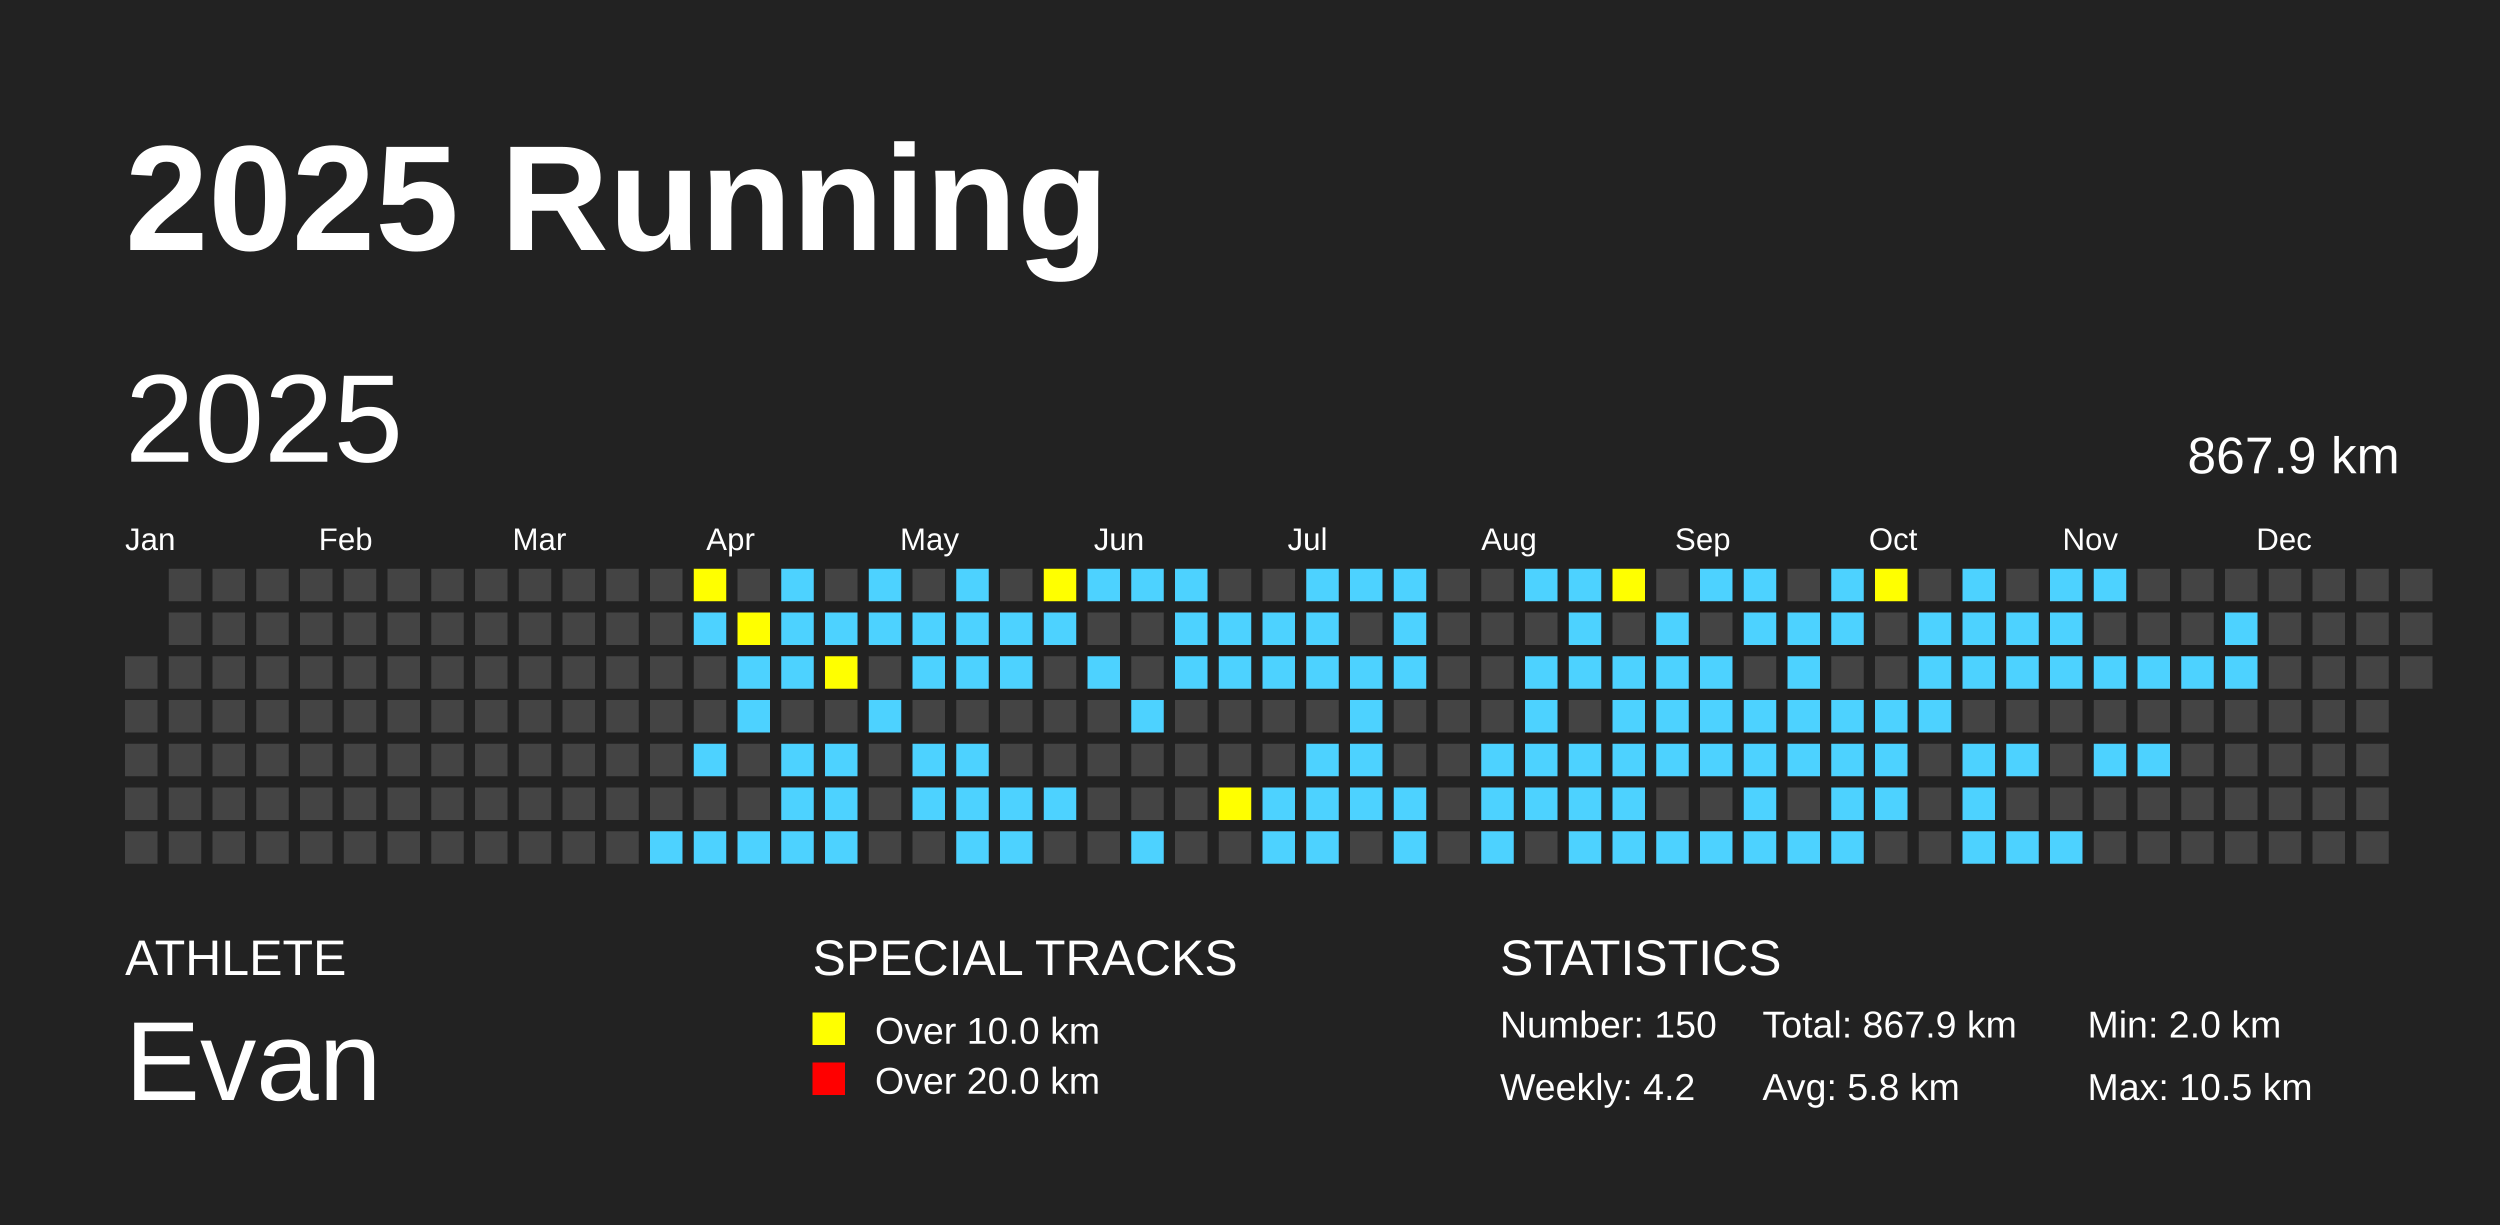
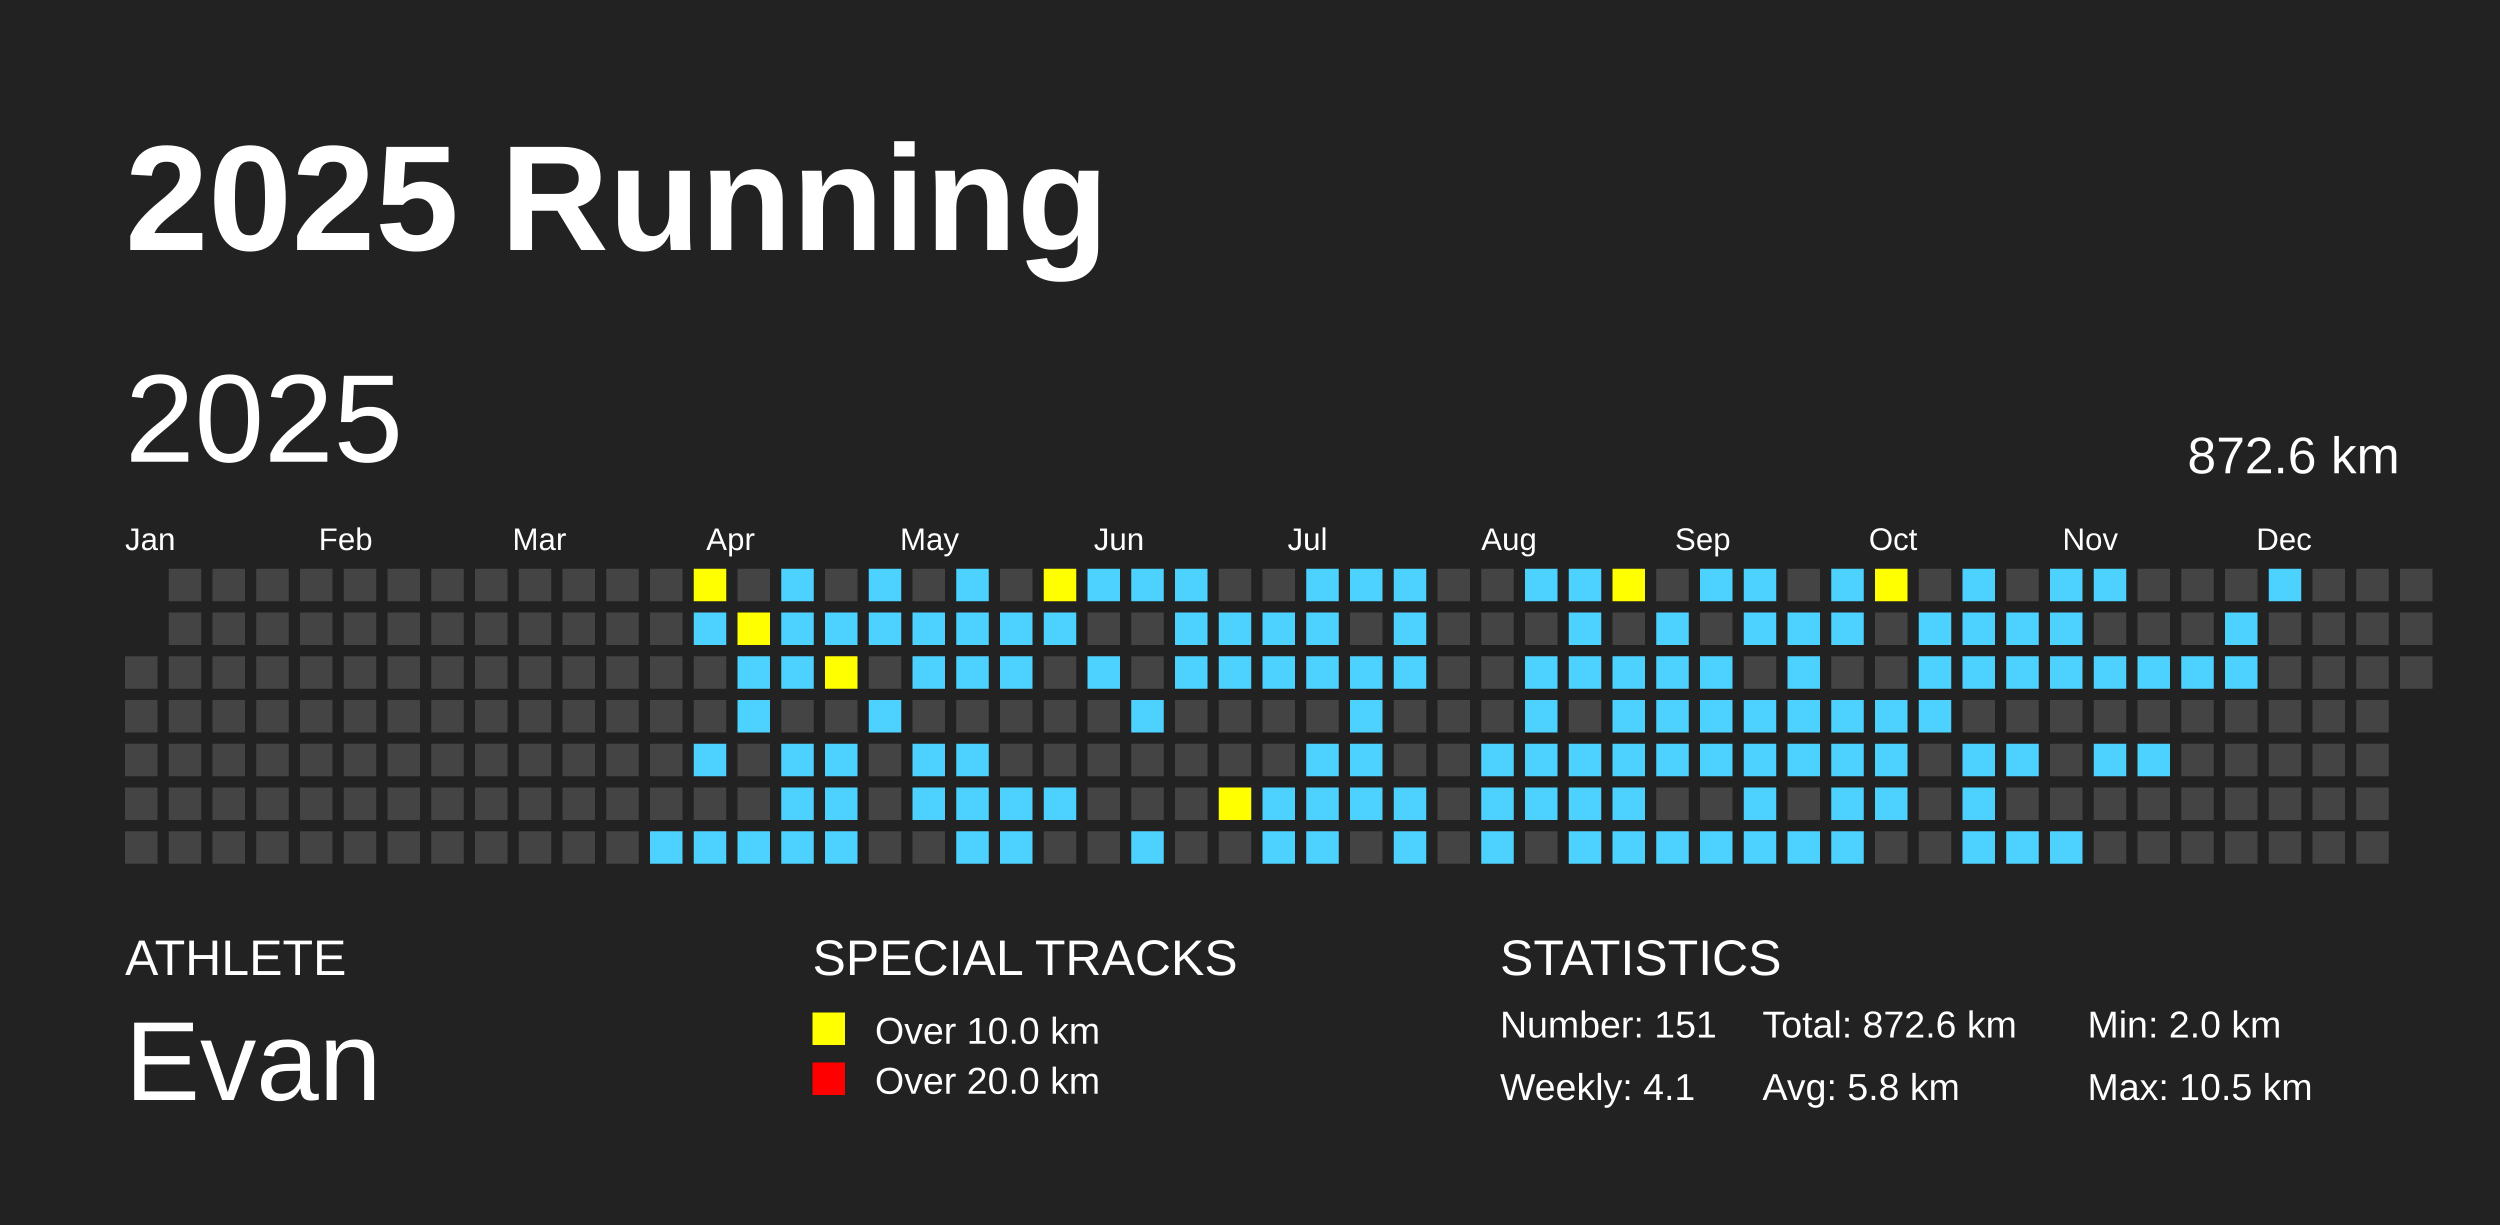
<svg xmlns="http://www.w3.org/2000/svg" baseProfile="full" height="98mm" version="1.1" viewBox="0,0,200,98" width="200mm">
  <defs />
  <rect fill="#222222" height="98" width="200" x="0" y="0" />
  <text fill="#FFFFFF" style="font-size:12px; font-family:Arial; font-weight:bold;" x="10" y="20">2025 Running</text>
  <text fill="#FFFFFF" style="font-size:4px; font-family:Arial" x="10" y="78">ATHLETE</text>
  <text fill="#FFFFFF" style="font-size:9px; font-family:Arial" x="10" y="88">Evan</text>
  <text fill="#FFFFFF" style="font-size:4px; font-family:Arial" x="65" y="78">SPECIAL TRACKS</text>
  <rect fill="yellow" height="2.6" width="2.6" x="65" y="81" />
  <text fill="#FFFFFF" style="font-size:3px; font-family:Arial" x="70" y="83.5">Over 10.0 km</text>
  <rect fill="red" height="2.6" width="2.6" x="65" y="85" />
  <text fill="#FFFFFF" style="font-size:3px; font-family:Arial" x="70" y="87.5">Over 20.0 km</text>
  <text fill="#FFFFFF" style="font-size:4px; font-family:Arial" x="120" y="78">STATISTICS</text>
-   <text fill="#FFFFFF" style="font-size:3px; font-family:Arial" x="120" y="83">Number: 150</text>
-   <text fill="#FFFFFF" style="font-size:3px; font-family:Arial" x="120" y="88">Weekly: 4.2</text>
-   <text fill="#FFFFFF" style="font-size:3px; font-family:Arial" x="141" y="83">Total: 867.9 km</text>
+   <text fill="#FFFFFF" style="font-size:3px; font-family:Arial" x="120" y="83">Number: 151</text>
+   <text fill="#FFFFFF" style="font-size:3px; font-family:Arial" x="120" y="88">Weekly: 4.1</text>
+   <text fill="#FFFFFF" style="font-size:3px; font-family:Arial" x="141" y="83">Total: 872.6 km</text>
  <text fill="#FFFFFF" style="font-size:3px; font-family:Arial" x="141" y="88">Avg: 5.8 km</text>
  <text fill="#FFFFFF" style="font-size:3px; font-family:Arial" x="167" y="83">Min: 2.0 km</text>
  <text fill="#FFFFFF" style="font-size:3px; font-family:Arial" x="167" y="88">Max: 10.5 km</text>
  <text dominant-baseline="hanging" fill="#FFFFFF" style="font-size:10.0px; font-family:Arial;" x="10" y="30">2025</text>
-   <text dominant-baseline="hanging" fill="#FFFFFF" style="font-size:4.125px; font-family:Arial;" x="175" y="35">867.9 km</text>
+   <text dominant-baseline="hanging" fill="#FFFFFF" style="font-size:4.125px; font-family:Arial;" x="175" y="35">872.6 km</text>
  <text fill="#FFFFFF" style="font-size:2.5px; font-family:Arial" x="10.0" y="44">Jan</text>
  <text fill="#FFFFFF" style="font-size:2.5px; font-family:Arial" x="25.5" y="44">Feb</text>
  <text fill="#FFFFFF" style="font-size:2.5px; font-family:Arial" x="41.0" y="44">Mar</text>
  <text fill="#FFFFFF" style="font-size:2.5px; font-family:Arial" x="56.5" y="44">Apr</text>
  <text fill="#FFFFFF" style="font-size:2.5px; font-family:Arial" x="72.0" y="44">May</text>
  <text fill="#FFFFFF" style="font-size:2.5px; font-family:Arial" x="87.5" y="44">Jun</text>
  <text fill="#FFFFFF" style="font-size:2.5px; font-family:Arial" x="103.0" y="44">Jul</text>
  <text fill="#FFFFFF" style="font-size:2.5px; font-family:Arial" x="118.5" y="44">Aug</text>
  <text fill="#FFFFFF" style="font-size:2.5px; font-family:Arial" x="134.0" y="44">Sep</text>
  <text fill="#FFFFFF" style="font-size:2.5px; font-family:Arial" x="149.5" y="44">Oct</text>
  <text fill="#FFFFFF" style="font-size:2.5px; font-family:Arial" x="165.0" y="44">Nov</text>
  <text fill="#FFFFFF" style="font-size:2.5px; font-family:Arial" x="180.5" y="44">Dec</text>
  <rect fill="#444444" height="2.6" width="2.6" x="10.0" y="52.5" />
  <rect fill="#444444" height="2.6" width="2.6" x="10.0" y="56.0" />
  <rect fill="#444444" height="2.6" width="2.6" x="10.0" y="59.5" />
  <rect fill="#444444" height="2.6" width="2.6" x="10.0" y="63.0" />
  <rect fill="#444444" height="2.6" width="2.6" x="10.0" y="66.5" />
  <rect fill="#444444" height="2.6" width="2.6" x="13.5" y="45.5" />
  <rect fill="#444444" height="2.6" width="2.6" x="13.5" y="49.0" />
  <rect fill="#444444" height="2.6" width="2.6" x="13.5" y="52.5" />
  <rect fill="#444444" height="2.6" width="2.6" x="13.5" y="56.0" />
  <rect fill="#444444" height="2.6" width="2.6" x="13.5" y="59.5" />
  <rect fill="#444444" height="2.6" width="2.6" x="13.5" y="63.0" />
  <rect fill="#444444" height="2.6" width="2.6" x="13.5" y="66.5" />
  <rect fill="#444444" height="2.6" width="2.6" x="17.0" y="45.5" />
  <rect fill="#444444" height="2.6" width="2.6" x="17.0" y="49.0" />
  <rect fill="#444444" height="2.6" width="2.6" x="17.0" y="52.5" />
  <rect fill="#444444" height="2.6" width="2.6" x="17.0" y="56.0" />
  <rect fill="#444444" height="2.6" width="2.6" x="17.0" y="59.5" />
  <rect fill="#444444" height="2.6" width="2.6" x="17.0" y="63.0" />
  <rect fill="#444444" height="2.6" width="2.6" x="17.0" y="66.5" />
  <rect fill="#444444" height="2.6" width="2.6" x="20.5" y="45.5" />
  <rect fill="#444444" height="2.6" width="2.6" x="20.5" y="49.0" />
  <rect fill="#444444" height="2.6" width="2.6" x="20.5" y="52.5" />
  <rect fill="#444444" height="2.6" width="2.6" x="20.5" y="56.0" />
  <rect fill="#444444" height="2.6" width="2.6" x="20.5" y="59.5" />
  <rect fill="#444444" height="2.6" width="2.6" x="20.5" y="63.0" />
  <rect fill="#444444" height="2.6" width="2.6" x="20.5" y="66.5" />
  <rect fill="#444444" height="2.6" width="2.6" x="24.0" y="45.5" />
  <rect fill="#444444" height="2.6" width="2.6" x="24.0" y="49.0" />
  <rect fill="#444444" height="2.6" width="2.6" x="24.0" y="52.5" />
  <rect fill="#444444" height="2.6" width="2.6" x="24.0" y="56.0" />
  <rect fill="#444444" height="2.6" width="2.6" x="24.0" y="59.5" />
  <rect fill="#444444" height="2.6" width="2.6" x="24.0" y="63.0" />
  <rect fill="#444444" height="2.6" width="2.6" x="24.0" y="66.5" />
  <rect fill="#444444" height="2.6" width="2.6" x="27.5" y="45.5" />
  <rect fill="#444444" height="2.6" width="2.6" x="27.5" y="49.0" />
  <rect fill="#444444" height="2.6" width="2.6" x="27.5" y="52.5" />
  <rect fill="#444444" height="2.6" width="2.6" x="27.5" y="56.0" />
  <rect fill="#444444" height="2.6" width="2.6" x="27.5" y="59.5" />
  <rect fill="#444444" height="2.6" width="2.6" x="27.5" y="63.0" />
  <rect fill="#444444" height="2.6" width="2.6" x="27.5" y="66.5" />
  <rect fill="#444444" height="2.6" width="2.6" x="31.0" y="45.5" />
  <rect fill="#444444" height="2.6" width="2.6" x="31.0" y="49.0" />
  <rect fill="#444444" height="2.6" width="2.6" x="31.0" y="52.5" />
  <rect fill="#444444" height="2.6" width="2.6" x="31.0" y="56.0" />
  <rect fill="#444444" height="2.6" width="2.6" x="31.0" y="59.5" />
  <rect fill="#444444" height="2.6" width="2.6" x="31.0" y="63.0" />
  <rect fill="#444444" height="2.6" width="2.6" x="31.0" y="66.5" />
  <rect fill="#444444" height="2.6" width="2.6" x="34.5" y="45.5" />
  <rect fill="#444444" height="2.6" width="2.6" x="34.5" y="49.0" />
  <rect fill="#444444" height="2.6" width="2.6" x="34.5" y="52.5" />
  <rect fill="#444444" height="2.6" width="2.6" x="34.5" y="56.0" />
  <rect fill="#444444" height="2.6" width="2.6" x="34.5" y="59.5" />
  <rect fill="#444444" height="2.6" width="2.6" x="34.5" y="63.0" />
  <rect fill="#444444" height="2.6" width="2.6" x="34.5" y="66.5" />
  <rect fill="#444444" height="2.6" width="2.6" x="38.0" y="45.5" />
  <rect fill="#444444" height="2.6" width="2.6" x="38.0" y="49.0" />
  <rect fill="#444444" height="2.6" width="2.6" x="38.0" y="52.5" />
  <rect fill="#444444" height="2.6" width="2.6" x="38.0" y="56.0" />
  <rect fill="#444444" height="2.6" width="2.6" x="38.0" y="59.5" />
  <rect fill="#444444" height="2.6" width="2.6" x="38.0" y="63.0" />
  <rect fill="#444444" height="2.6" width="2.6" x="38.0" y="66.5" />
  <rect fill="#444444" height="2.6" width="2.6" x="41.5" y="45.5" />
  <rect fill="#444444" height="2.6" width="2.6" x="41.5" y="49.0" />
  <rect fill="#444444" height="2.6" width="2.6" x="41.5" y="52.5" />
  <rect fill="#444444" height="2.6" width="2.6" x="41.5" y="56.0" />
  <rect fill="#444444" height="2.6" width="2.6" x="41.5" y="59.5" />
  <rect fill="#444444" height="2.6" width="2.6" x="41.5" y="63.0" />
  <rect fill="#444444" height="2.6" width="2.6" x="41.5" y="66.5" />
  <rect fill="#444444" height="2.6" width="2.6" x="45.0" y="45.5" />
  <rect fill="#444444" height="2.6" width="2.6" x="45.0" y="49.0" />
  <rect fill="#444444" height="2.6" width="2.6" x="45.0" y="52.5" />
  <rect fill="#444444" height="2.6" width="2.6" x="45.0" y="56.0" />
  <rect fill="#444444" height="2.6" width="2.6" x="45.0" y="59.5" />
  <rect fill="#444444" height="2.6" width="2.6" x="45.0" y="63.0" />
  <rect fill="#444444" height="2.6" width="2.6" x="45.0" y="66.5" />
  <rect fill="#444444" height="2.6" width="2.6" x="48.5" y="45.5" />
  <rect fill="#444444" height="2.6" width="2.6" x="48.5" y="49.0" />
  <rect fill="#444444" height="2.6" width="2.6" x="48.5" y="52.5" />
  <rect fill="#444444" height="2.6" width="2.6" x="48.5" y="56.0" />
  <rect fill="#444444" height="2.6" width="2.6" x="48.5" y="59.5" />
  <rect fill="#444444" height="2.6" width="2.6" x="48.5" y="63.0" />
  <rect fill="#444444" height="2.6" width="2.6" x="48.5" y="66.5" />
  <rect fill="#444444" height="2.6" width="2.6" x="52.0" y="45.5" />
  <rect fill="#444444" height="2.6" width="2.6" x="52.0" y="49.0" />
  <rect fill="#444444" height="2.6" width="2.6" x="52.0" y="52.5" />
  <rect fill="#444444" height="2.6" width="2.6" x="52.0" y="56.0" />
  <rect fill="#444444" height="2.6" width="2.6" x="52.0" y="59.5" />
  <rect fill="#444444" height="2.6" width="2.6" x="52.0" y="63.0" />
  <rect fill="#4DD2FF" height="2.6" width="2.6" x="52.0" y="66.5" />
  <rect fill="yellow" height="2.6" width="2.6" x="55.5" y="45.5" />
  <rect fill="#4DD2FF" height="2.6" width="2.6" x="55.5" y="49.0" />
  <rect fill="#444444" height="2.6" width="2.6" x="55.5" y="52.5" />
  <rect fill="#444444" height="2.6" width="2.6" x="55.5" y="56.0" />
  <rect fill="#4DD2FF" height="2.6" width="2.6" x="55.5" y="59.5" />
  <rect fill="#444444" height="2.6" width="2.6" x="55.5" y="63.0" />
  <rect fill="#4DD2FF" height="2.6" width="2.6" x="55.5" y="66.5" />
  <rect fill="#444444" height="2.6" width="2.6" x="59.0" y="45.5" />
  <rect fill="yellow" height="2.6" width="2.6" x="59.0" y="49.0" />
  <rect fill="#4DD2FF" height="2.6" width="2.6" x="59.0" y="52.5" />
  <rect fill="#4DD2FF" height="2.6" width="2.6" x="59.0" y="56.0" />
  <rect fill="#444444" height="2.6" width="2.6" x="59.0" y="59.5" />
  <rect fill="#444444" height="2.6" width="2.6" x="59.0" y="63.0" />
  <rect fill="#4DD2FF" height="2.6" width="2.6" x="59.0" y="66.5" />
  <rect fill="#4DD2FF" height="2.6" width="2.6" x="62.5" y="45.5" />
  <rect fill="#4DD2FF" height="2.6" width="2.6" x="62.5" y="49.0" />
  <rect fill="#4DD2FF" height="2.6" width="2.6" x="62.5" y="52.5" />
  <rect fill="#444444" height="2.6" width="2.6" x="62.5" y="56.0" />
  <rect fill="#4DD2FF" height="2.6" width="2.6" x="62.5" y="59.5" />
  <rect fill="#4DD2FF" height="2.6" width="2.6" x="62.5" y="63.0" />
  <rect fill="#4DD2FF" height="2.6" width="2.6" x="62.5" y="66.5" />
  <rect fill="#444444" height="2.6" width="2.6" x="66.0" y="45.5" />
  <rect fill="#4DD2FF" height="2.6" width="2.6" x="66.0" y="49.0" />
  <rect fill="yellow" height="2.6" width="2.6" x="66.0" y="52.5" />
  <rect fill="#444444" height="2.6" width="2.6" x="66.0" y="56.0" />
  <rect fill="#4DD2FF" height="2.6" width="2.6" x="66.0" y="59.5" />
  <rect fill="#4DD2FF" height="2.6" width="2.6" x="66.0" y="63.0" />
  <rect fill="#4DD2FF" height="2.6" width="2.6" x="66.0" y="66.5" />
  <rect fill="#4DD2FF" height="2.6" width="2.6" x="69.5" y="45.5" />
  <rect fill="#4DD2FF" height="2.6" width="2.6" x="69.5" y="49.0" />
  <rect fill="#444444" height="2.6" width="2.6" x="69.5" y="52.5" />
  <rect fill="#4DD2FF" height="2.6" width="2.6" x="69.5" y="56.0" />
  <rect fill="#444444" height="2.6" width="2.6" x="69.5" y="59.5" />
  <rect fill="#444444" height="2.6" width="2.6" x="69.5" y="63.0" />
  <rect fill="#444444" height="2.6" width="2.6" x="69.5" y="66.5" />
  <rect fill="#444444" height="2.6" width="2.6" x="73.0" y="45.5" />
  <rect fill="#4DD2FF" height="2.6" width="2.6" x="73.0" y="49.0" />
  <rect fill="#4DD2FF" height="2.6" width="2.6" x="73.0" y="52.5" />
  <rect fill="#444444" height="2.6" width="2.6" x="73.0" y="56.0" />
  <rect fill="#4DD2FF" height="2.6" width="2.6" x="73.0" y="59.5" />
  <rect fill="#4DD2FF" height="2.6" width="2.6" x="73.0" y="63.0" />
  <rect fill="#444444" height="2.6" width="2.6" x="73.0" y="66.5" />
  <rect fill="#4DD2FF" height="2.6" width="2.6" x="76.5" y="45.5" />
  <rect fill="#4DD2FF" height="2.6" width="2.6" x="76.5" y="49.0" />
  <rect fill="#4DD2FF" height="2.6" width="2.6" x="76.5" y="52.5" />
  <rect fill="#444444" height="2.6" width="2.6" x="76.5" y="56.0" />
  <rect fill="#4DD2FF" height="2.6" width="2.6" x="76.5" y="59.5" />
  <rect fill="#4DD2FF" height="2.6" width="2.6" x="76.5" y="63.0" />
  <rect fill="#4DD2FF" height="2.6" width="2.6" x="76.5" y="66.5" />
  <rect fill="#444444" height="2.6" width="2.6" x="80.0" y="45.5" />
  <rect fill="#4DD2FF" height="2.6" width="2.6" x="80.0" y="49.0" />
  <rect fill="#4DD2FF" height="2.6" width="2.6" x="80.0" y="52.5" />
  <rect fill="#444444" height="2.6" width="2.6" x="80.0" y="56.0" />
  <rect fill="#444444" height="2.6" width="2.6" x="80.0" y="59.5" />
  <rect fill="#4DD2FF" height="2.6" width="2.6" x="80.0" y="63.0" />
  <rect fill="#4DD2FF" height="2.6" width="2.6" x="80.0" y="66.5" />
  <rect fill="yellow" height="2.6" width="2.6" x="83.5" y="45.5" />
  <rect fill="#4DD2FF" height="2.6" width="2.6" x="83.5" y="49.0" />
  <rect fill="#444444" height="2.6" width="2.6" x="83.5" y="52.5" />
  <rect fill="#444444" height="2.6" width="2.6" x="83.5" y="56.0" />
  <rect fill="#444444" height="2.6" width="2.6" x="83.5" y="59.5" />
  <rect fill="#4DD2FF" height="2.6" width="2.6" x="83.5" y="63.0" />
  <rect fill="#444444" height="2.6" width="2.6" x="83.5" y="66.5" />
  <rect fill="#4DD2FF" height="2.6" width="2.6" x="87.0" y="45.5" />
  <rect fill="#444444" height="2.6" width="2.6" x="87.0" y="49.0" />
  <rect fill="#4DD2FF" height="2.6" width="2.6" x="87.0" y="52.5" />
  <rect fill="#444444" height="2.6" width="2.6" x="87.0" y="56.0" />
  <rect fill="#444444" height="2.6" width="2.6" x="87.0" y="59.5" />
  <rect fill="#444444" height="2.6" width="2.6" x="87.0" y="63.0" />
  <rect fill="#444444" height="2.6" width="2.6" x="87.0" y="66.5" />
  <rect fill="#4DD2FF" height="2.6" width="2.6" x="90.5" y="45.5" />
  <rect fill="#444444" height="2.6" width="2.6" x="90.5" y="49.0" />
  <rect fill="#444444" height="2.6" width="2.6" x="90.5" y="52.5" />
  <rect fill="#4DD2FF" height="2.6" width="2.6" x="90.5" y="56.0" />
  <rect fill="#444444" height="2.6" width="2.6" x="90.5" y="59.5" />
  <rect fill="#444444" height="2.6" width="2.6" x="90.5" y="63.0" />
  <rect fill="#4DD2FF" height="2.6" width="2.6" x="90.5" y="66.5" />
  <rect fill="#4DD2FF" height="2.6" width="2.6" x="94.0" y="45.5" />
  <rect fill="#4DD2FF" height="2.6" width="2.6" x="94.0" y="49.0" />
  <rect fill="#4DD2FF" height="2.6" width="2.6" x="94.0" y="52.5" />
  <rect fill="#444444" height="2.6" width="2.6" x="94.0" y="56.0" />
  <rect fill="#444444" height="2.6" width="2.6" x="94.0" y="59.5" />
  <rect fill="#444444" height="2.6" width="2.6" x="94.0" y="63.0" />
  <rect fill="#444444" height="2.6" width="2.6" x="94.0" y="66.5" />
  <rect fill="#444444" height="2.6" width="2.6" x="97.5" y="45.5" />
  <rect fill="#4DD2FF" height="2.6" width="2.6" x="97.5" y="49.0" />
  <rect fill="#4DD2FF" height="2.6" width="2.6" x="97.5" y="52.5" />
  <rect fill="#444444" height="2.6" width="2.6" x="97.5" y="56.0" />
  <rect fill="#444444" height="2.6" width="2.6" x="97.5" y="59.5" />
  <rect fill="yellow" height="2.6" width="2.6" x="97.5" y="63.0" />
  <rect fill="#444444" height="2.6" width="2.6" x="97.5" y="66.5" />
  <rect fill="#444444" height="2.6" width="2.6" x="101.0" y="45.5" />
  <rect fill="#4DD2FF" height="2.6" width="2.6" x="101.0" y="49.0" />
  <rect fill="#4DD2FF" height="2.6" width="2.6" x="101.0" y="52.5" />
  <rect fill="#444444" height="2.6" width="2.6" x="101.0" y="56.0" />
  <rect fill="#444444" height="2.6" width="2.6" x="101.0" y="59.5" />
  <rect fill="#4DD2FF" height="2.6" width="2.6" x="101.0" y="63.0" />
  <rect fill="#4DD2FF" height="2.6" width="2.6" x="101.0" y="66.5" />
  <rect fill="#4DD2FF" height="2.6" width="2.6" x="104.5" y="45.5" />
  <rect fill="#4DD2FF" height="2.6" width="2.6" x="104.5" y="49.0" />
  <rect fill="#4DD2FF" height="2.6" width="2.6" x="104.5" y="52.5" />
  <rect fill="#444444" height="2.6" width="2.6" x="104.5" y="56.0" />
  <rect fill="#4DD2FF" height="2.6" width="2.6" x="104.5" y="59.5" />
  <rect fill="#4DD2FF" height="2.6" width="2.6" x="104.5" y="63.0" />
  <rect fill="#4DD2FF" height="2.6" width="2.6" x="104.5" y="66.5" />
  <rect fill="#4DD2FF" height="2.6" width="2.6" x="108.0" y="45.5" />
  <rect fill="#444444" height="2.6" width="2.6" x="108.0" y="49.0" />
  <rect fill="#4DD2FF" height="2.6" width="2.6" x="108.0" y="52.5" />
  <rect fill="#4DD2FF" height="2.6" width="2.6" x="108.0" y="56.0" />
  <rect fill="#4DD2FF" height="2.6" width="2.6" x="108.0" y="59.5" />
  <rect fill="#4DD2FF" height="2.6" width="2.6" x="108.0" y="63.0" />
  <rect fill="#444444" height="2.6" width="2.6" x="108.0" y="66.5" />
  <rect fill="#4DD2FF" height="2.6" width="2.6" x="111.5" y="45.5" />
  <rect fill="#4DD2FF" height="2.6" width="2.6" x="111.5" y="49.0" />
  <rect fill="#4DD2FF" height="2.6" width="2.6" x="111.5" y="52.5" />
  <rect fill="#444444" height="2.6" width="2.6" x="111.5" y="56.0" />
  <rect fill="#444444" height="2.6" width="2.6" x="111.5" y="59.5" />
  <rect fill="#4DD2FF" height="2.6" width="2.6" x="111.5" y="63.0" />
  <rect fill="#4DD2FF" height="2.6" width="2.6" x="111.5" y="66.5" />
  <rect fill="#444444" height="2.6" width="2.6" x="115.0" y="45.5" />
  <rect fill="#444444" height="2.6" width="2.6" x="115.0" y="49.0" />
  <rect fill="#444444" height="2.6" width="2.6" x="115.0" y="52.5" />
  <rect fill="#444444" height="2.6" width="2.6" x="115.0" y="56.0" />
  <rect fill="#444444" height="2.6" width="2.6" x="115.0" y="59.5" />
  <rect fill="#444444" height="2.6" width="2.6" x="115.0" y="63.0" />
  <rect fill="#444444" height="2.6" width="2.6" x="115.0" y="66.5" />
  <rect fill="#444444" height="2.6" width="2.6" x="118.5" y="45.5" />
  <rect fill="#444444" height="2.6" width="2.6" x="118.5" y="49.0" />
  <rect fill="#444444" height="2.6" width="2.6" x="118.5" y="52.5" />
  <rect fill="#444444" height="2.6" width="2.6" x="118.5" y="56.0" />
  <rect fill="#4DD2FF" height="2.6" width="2.6" x="118.5" y="59.5" />
  <rect fill="#4DD2FF" height="2.6" width="2.6" x="118.5" y="63.0" />
  <rect fill="#4DD2FF" height="2.6" width="2.6" x="118.5" y="66.5" />
  <rect fill="#4DD2FF" height="2.6" width="2.6" x="122.0" y="45.5" />
  <rect fill="#444444" height="2.6" width="2.6" x="122.0" y="49.0" />
  <rect fill="#4DD2FF" height="2.6" width="2.6" x="122.0" y="52.5" />
  <rect fill="#4DD2FF" height="2.6" width="2.6" x="122.0" y="56.0" />
  <rect fill="#4DD2FF" height="2.6" width="2.6" x="122.0" y="59.5" />
  <rect fill="#4DD2FF" height="2.6" width="2.6" x="122.0" y="63.0" />
  <rect fill="#444444" height="2.6" width="2.6" x="122.0" y="66.5" />
  <rect fill="#4DD2FF" height="2.6" width="2.6" x="125.5" y="45.5" />
  <rect fill="#4DD2FF" height="2.6" width="2.6" x="125.5" y="49.0" />
  <rect fill="#4DD2FF" height="2.6" width="2.6" x="125.5" y="52.5" />
  <rect fill="#444444" height="2.6" width="2.6" x="125.5" y="56.0" />
  <rect fill="#4DD2FF" height="2.6" width="2.6" x="125.5" y="59.5" />
  <rect fill="#4DD2FF" height="2.6" width="2.6" x="125.5" y="63.0" />
  <rect fill="#4DD2FF" height="2.6" width="2.6" x="125.5" y="66.5" />
  <rect fill="yellow" height="2.6" width="2.6" x="129.0" y="45.5" />
  <rect fill="#444444" height="2.6" width="2.6" x="129.0" y="49.0" />
  <rect fill="#4DD2FF" height="2.6" width="2.6" x="129.0" y="52.5" />
  <rect fill="#4DD2FF" height="2.6" width="2.6" x="129.0" y="56.0" />
  <rect fill="#4DD2FF" height="2.6" width="2.6" x="129.0" y="59.5" />
  <rect fill="#4DD2FF" height="2.6" width="2.6" x="129.0" y="63.0" />
  <rect fill="#4DD2FF" height="2.6" width="2.6" x="129.0" y="66.5" />
  <rect fill="#444444" height="2.6" width="2.6" x="132.5" y="45.5" />
  <rect fill="#4DD2FF" height="2.6" width="2.6" x="132.5" y="49.0" />
  <rect fill="#4DD2FF" height="2.6" width="2.6" x="132.5" y="52.5" />
  <rect fill="#4DD2FF" height="2.6" width="2.6" x="132.5" y="56.0" />
  <rect fill="#4DD2FF" height="2.6" width="2.6" x="132.5" y="59.5" />
  <rect fill="#444444" height="2.6" width="2.6" x="132.5" y="63.0" />
  <rect fill="#4DD2FF" height="2.6" width="2.6" x="132.5" y="66.5" />
  <rect fill="#4DD2FF" height="2.6" width="2.6" x="136.0" y="45.5" />
  <rect fill="#444444" height="2.6" width="2.6" x="136.0" y="49.0" />
  <rect fill="#4DD2FF" height="2.6" width="2.6" x="136.0" y="52.5" />
  <rect fill="#4DD2FF" height="2.6" width="2.6" x="136.0" y="56.0" />
  <rect fill="#4DD2FF" height="2.6" width="2.6" x="136.0" y="59.5" />
  <rect fill="#444444" height="2.6" width="2.6" x="136.0" y="63.0" />
  <rect fill="#4DD2FF" height="2.6" width="2.6" x="136.0" y="66.5" />
  <rect fill="#4DD2FF" height="2.6" width="2.6" x="139.5" y="45.5" />
  <rect fill="#4DD2FF" height="2.6" width="2.6" x="139.5" y="49.0" />
  <rect fill="#444444" height="2.6" width="2.6" x="139.5" y="52.5" />
  <rect fill="#4DD2FF" height="2.6" width="2.6" x="139.5" y="56.0" />
  <rect fill="#4DD2FF" height="2.6" width="2.6" x="139.5" y="59.5" />
  <rect fill="#4DD2FF" height="2.6" width="2.6" x="139.5" y="63.0" />
  <rect fill="#4DD2FF" height="2.6" width="2.6" x="139.5" y="66.5" />
  <rect fill="#444444" height="2.6" width="2.6" x="143.0" y="45.5" />
  <rect fill="#4DD2FF" height="2.6" width="2.6" x="143.0" y="49.0" />
  <rect fill="#4DD2FF" height="2.6" width="2.6" x="143.0" y="52.5" />
  <rect fill="#4DD2FF" height="2.6" width="2.6" x="143.0" y="56.0" />
  <rect fill="#4DD2FF" height="2.6" width="2.6" x="143.0" y="59.5" />
  <rect fill="#444444" height="2.6" width="2.6" x="143.0" y="63.0" />
  <rect fill="#4DD2FF" height="2.6" width="2.6" x="143.0" y="66.5" />
  <rect fill="#4DD2FF" height="2.6" width="2.6" x="146.5" y="45.5" />
  <rect fill="#4DD2FF" height="2.6" width="2.6" x="146.5" y="49.0" />
  <rect fill="#444444" height="2.6" width="2.6" x="146.5" y="52.5" />
  <rect fill="#4DD2FF" height="2.6" width="2.6" x="146.5" y="56.0" />
  <rect fill="#4DD2FF" height="2.6" width="2.6" x="146.5" y="59.5" />
  <rect fill="#4DD2FF" height="2.6" width="2.6" x="146.5" y="63.0" />
  <rect fill="#4DD2FF" height="2.6" width="2.6" x="146.5" y="66.5" />
  <rect fill="yellow" height="2.6" width="2.6" x="150.0" y="45.5" />
  <rect fill="#444444" height="2.6" width="2.6" x="150.0" y="49.0" />
  <rect fill="#444444" height="2.6" width="2.6" x="150.0" y="52.5" />
  <rect fill="#4DD2FF" height="2.6" width="2.6" x="150.0" y="56.0" />
  <rect fill="#4DD2FF" height="2.6" width="2.6" x="150.0" y="59.5" />
  <rect fill="#4DD2FF" height="2.6" width="2.6" x="150.0" y="63.0" />
  <rect fill="#444444" height="2.6" width="2.6" x="150.0" y="66.5" />
  <rect fill="#444444" height="2.6" width="2.6" x="153.5" y="45.5" />
  <rect fill="#4DD2FF" height="2.6" width="2.6" x="153.5" y="49.0" />
  <rect fill="#4DD2FF" height="2.6" width="2.6" x="153.5" y="52.5" />
  <rect fill="#4DD2FF" height="2.6" width="2.6" x="153.5" y="56.0" />
  <rect fill="#444444" height="2.6" width="2.6" x="153.5" y="59.5" />
  <rect fill="#444444" height="2.6" width="2.6" x="153.5" y="63.0" />
  <rect fill="#444444" height="2.6" width="2.6" x="153.5" y="66.5" />
  <rect fill="#4DD2FF" height="2.6" width="2.6" x="157.0" y="45.5" />
  <rect fill="#4DD2FF" height="2.6" width="2.6" x="157.0" y="49.0" />
  <rect fill="#4DD2FF" height="2.6" width="2.6" x="157.0" y="52.5" />
  <rect fill="#444444" height="2.6" width="2.6" x="157.0" y="56.0" />
  <rect fill="#4DD2FF" height="2.6" width="2.6" x="157.0" y="59.5" />
  <rect fill="#4DD2FF" height="2.6" width="2.6" x="157.0" y="63.0" />
  <rect fill="#4DD2FF" height="2.6" width="2.6" x="157.0" y="66.5" />
  <rect fill="#444444" height="2.6" width="2.6" x="160.5" y="45.5" />
  <rect fill="#4DD2FF" height="2.6" width="2.6" x="160.5" y="49.0" />
  <rect fill="#4DD2FF" height="2.6" width="2.6" x="160.5" y="52.5" />
  <rect fill="#444444" height="2.6" width="2.6" x="160.5" y="56.0" />
  <rect fill="#4DD2FF" height="2.6" width="2.6" x="160.5" y="59.5" />
  <rect fill="#444444" height="2.6" width="2.6" x="160.5" y="63.0" />
  <rect fill="#4DD2FF" height="2.6" width="2.6" x="160.5" y="66.5" />
  <rect fill="#4DD2FF" height="2.6" width="2.6" x="164.0" y="45.5" />
  <rect fill="#4DD2FF" height="2.6" width="2.6" x="164.0" y="49.0" />
  <rect fill="#4DD2FF" height="2.6" width="2.6" x="164.0" y="52.5" />
  <rect fill="#444444" height="2.6" width="2.6" x="164.0" y="56.0" />
  <rect fill="#444444" height="2.6" width="2.6" x="164.0" y="59.5" />
  <rect fill="#444444" height="2.6" width="2.6" x="164.0" y="63.0" />
  <rect fill="#4DD2FF" height="2.6" width="2.6" x="164.0" y="66.5" />
  <rect fill="#4DD2FF" height="2.6" width="2.6" x="167.5" y="45.5" />
  <rect fill="#444444" height="2.6" width="2.6" x="167.5" y="49.0" />
  <rect fill="#4DD2FF" height="2.6" width="2.6" x="167.5" y="52.5" />
  <rect fill="#444444" height="2.6" width="2.6" x="167.5" y="56.0" />
  <rect fill="#4DD2FF" height="2.6" width="2.6" x="167.5" y="59.5" />
  <rect fill="#444444" height="2.6" width="2.6" x="167.5" y="63.0" />
  <rect fill="#444444" height="2.6" width="2.6" x="167.5" y="66.5" />
  <rect fill="#444444" height="2.6" width="2.6" x="171.0" y="45.5" />
  <rect fill="#444444" height="2.6" width="2.6" x="171.0" y="49.0" />
  <rect fill="#4DD2FF" height="2.6" width="2.6" x="171.0" y="52.5" />
  <rect fill="#444444" height="2.6" width="2.6" x="171.0" y="56.0" />
  <rect fill="#4DD2FF" height="2.6" width="2.6" x="171.0" y="59.5" />
  <rect fill="#444444" height="2.6" width="2.6" x="171.0" y="63.0" />
  <rect fill="#444444" height="2.6" width="2.6" x="171.0" y="66.5" />
  <rect fill="#444444" height="2.6" width="2.6" x="174.5" y="45.5" />
  <rect fill="#444444" height="2.6" width="2.6" x="174.5" y="49.0" />
  <rect fill="#4DD2FF" height="2.6" width="2.6" x="174.5" y="52.5" />
  <rect fill="#444444" height="2.6" width="2.6" x="174.5" y="56.0" />
  <rect fill="#444444" height="2.6" width="2.6" x="174.5" y="59.5" />
  <rect fill="#444444" height="2.6" width="2.6" x="174.5" y="63.0" />
  <rect fill="#444444" height="2.6" width="2.6" x="174.5" y="66.5" />
  <rect fill="#444444" height="2.6" width="2.6" x="178.0" y="45.5" />
  <rect fill="#4DD2FF" height="2.6" width="2.6" x="178.0" y="49.0" />
  <rect fill="#4DD2FF" height="2.6" width="2.6" x="178.0" y="52.5" />
  <rect fill="#444444" height="2.6" width="2.6" x="178.0" y="56.0" />
  <rect fill="#444444" height="2.6" width="2.6" x="178.0" y="59.5" />
  <rect fill="#444444" height="2.6" width="2.6" x="178.0" y="63.0" />
  <rect fill="#444444" height="2.6" width="2.6" x="178.0" y="66.5" />
-   <rect fill="#444444" height="2.6" width="2.6" x="181.5" y="45.5" />
+   <rect fill="#4DD2FF" height="2.6" width="2.6" x="181.5" y="45.5" />
  <rect fill="#444444" height="2.6" width="2.6" x="181.5" y="49.0" />
  <rect fill="#444444" height="2.6" width="2.6" x="181.5" y="52.5" />
  <rect fill="#444444" height="2.6" width="2.6" x="181.5" y="56.0" />
  <rect fill="#444444" height="2.6" width="2.6" x="181.5" y="59.5" />
  <rect fill="#444444" height="2.6" width="2.6" x="181.5" y="63.0" />
  <rect fill="#444444" height="2.6" width="2.6" x="181.5" y="66.5" />
  <rect fill="#444444" height="2.6" width="2.6" x="185.0" y="45.5" />
  <rect fill="#444444" height="2.6" width="2.6" x="185.0" y="49.0" />
  <rect fill="#444444" height="2.6" width="2.6" x="185.0" y="52.5" />
  <rect fill="#444444" height="2.6" width="2.6" x="185.0" y="56.0" />
  <rect fill="#444444" height="2.6" width="2.6" x="185.0" y="59.5" />
  <rect fill="#444444" height="2.6" width="2.6" x="185.0" y="63.0" />
  <rect fill="#444444" height="2.6" width="2.6" x="185.0" y="66.5" />
  <rect fill="#444444" height="2.6" width="2.6" x="188.5" y="45.5" />
  <rect fill="#444444" height="2.6" width="2.6" x="188.5" y="49.0" />
  <rect fill="#444444" height="2.6" width="2.6" x="188.5" y="52.5" />
  <rect fill="#444444" height="2.6" width="2.6" x="188.5" y="56.0" />
  <rect fill="#444444" height="2.6" width="2.6" x="188.5" y="59.5" />
  <rect fill="#444444" height="2.6" width="2.6" x="188.5" y="63.0" />
  <rect fill="#444444" height="2.6" width="2.6" x="188.5" y="66.5" />
  <rect fill="#444444" height="2.6" width="2.6" x="192.0" y="45.5" />
  <rect fill="#444444" height="2.6" width="2.6" x="192.0" y="49.0" />
  <rect fill="#444444" height="2.6" width="2.6" x="192.0" y="52.5" />
</svg>
